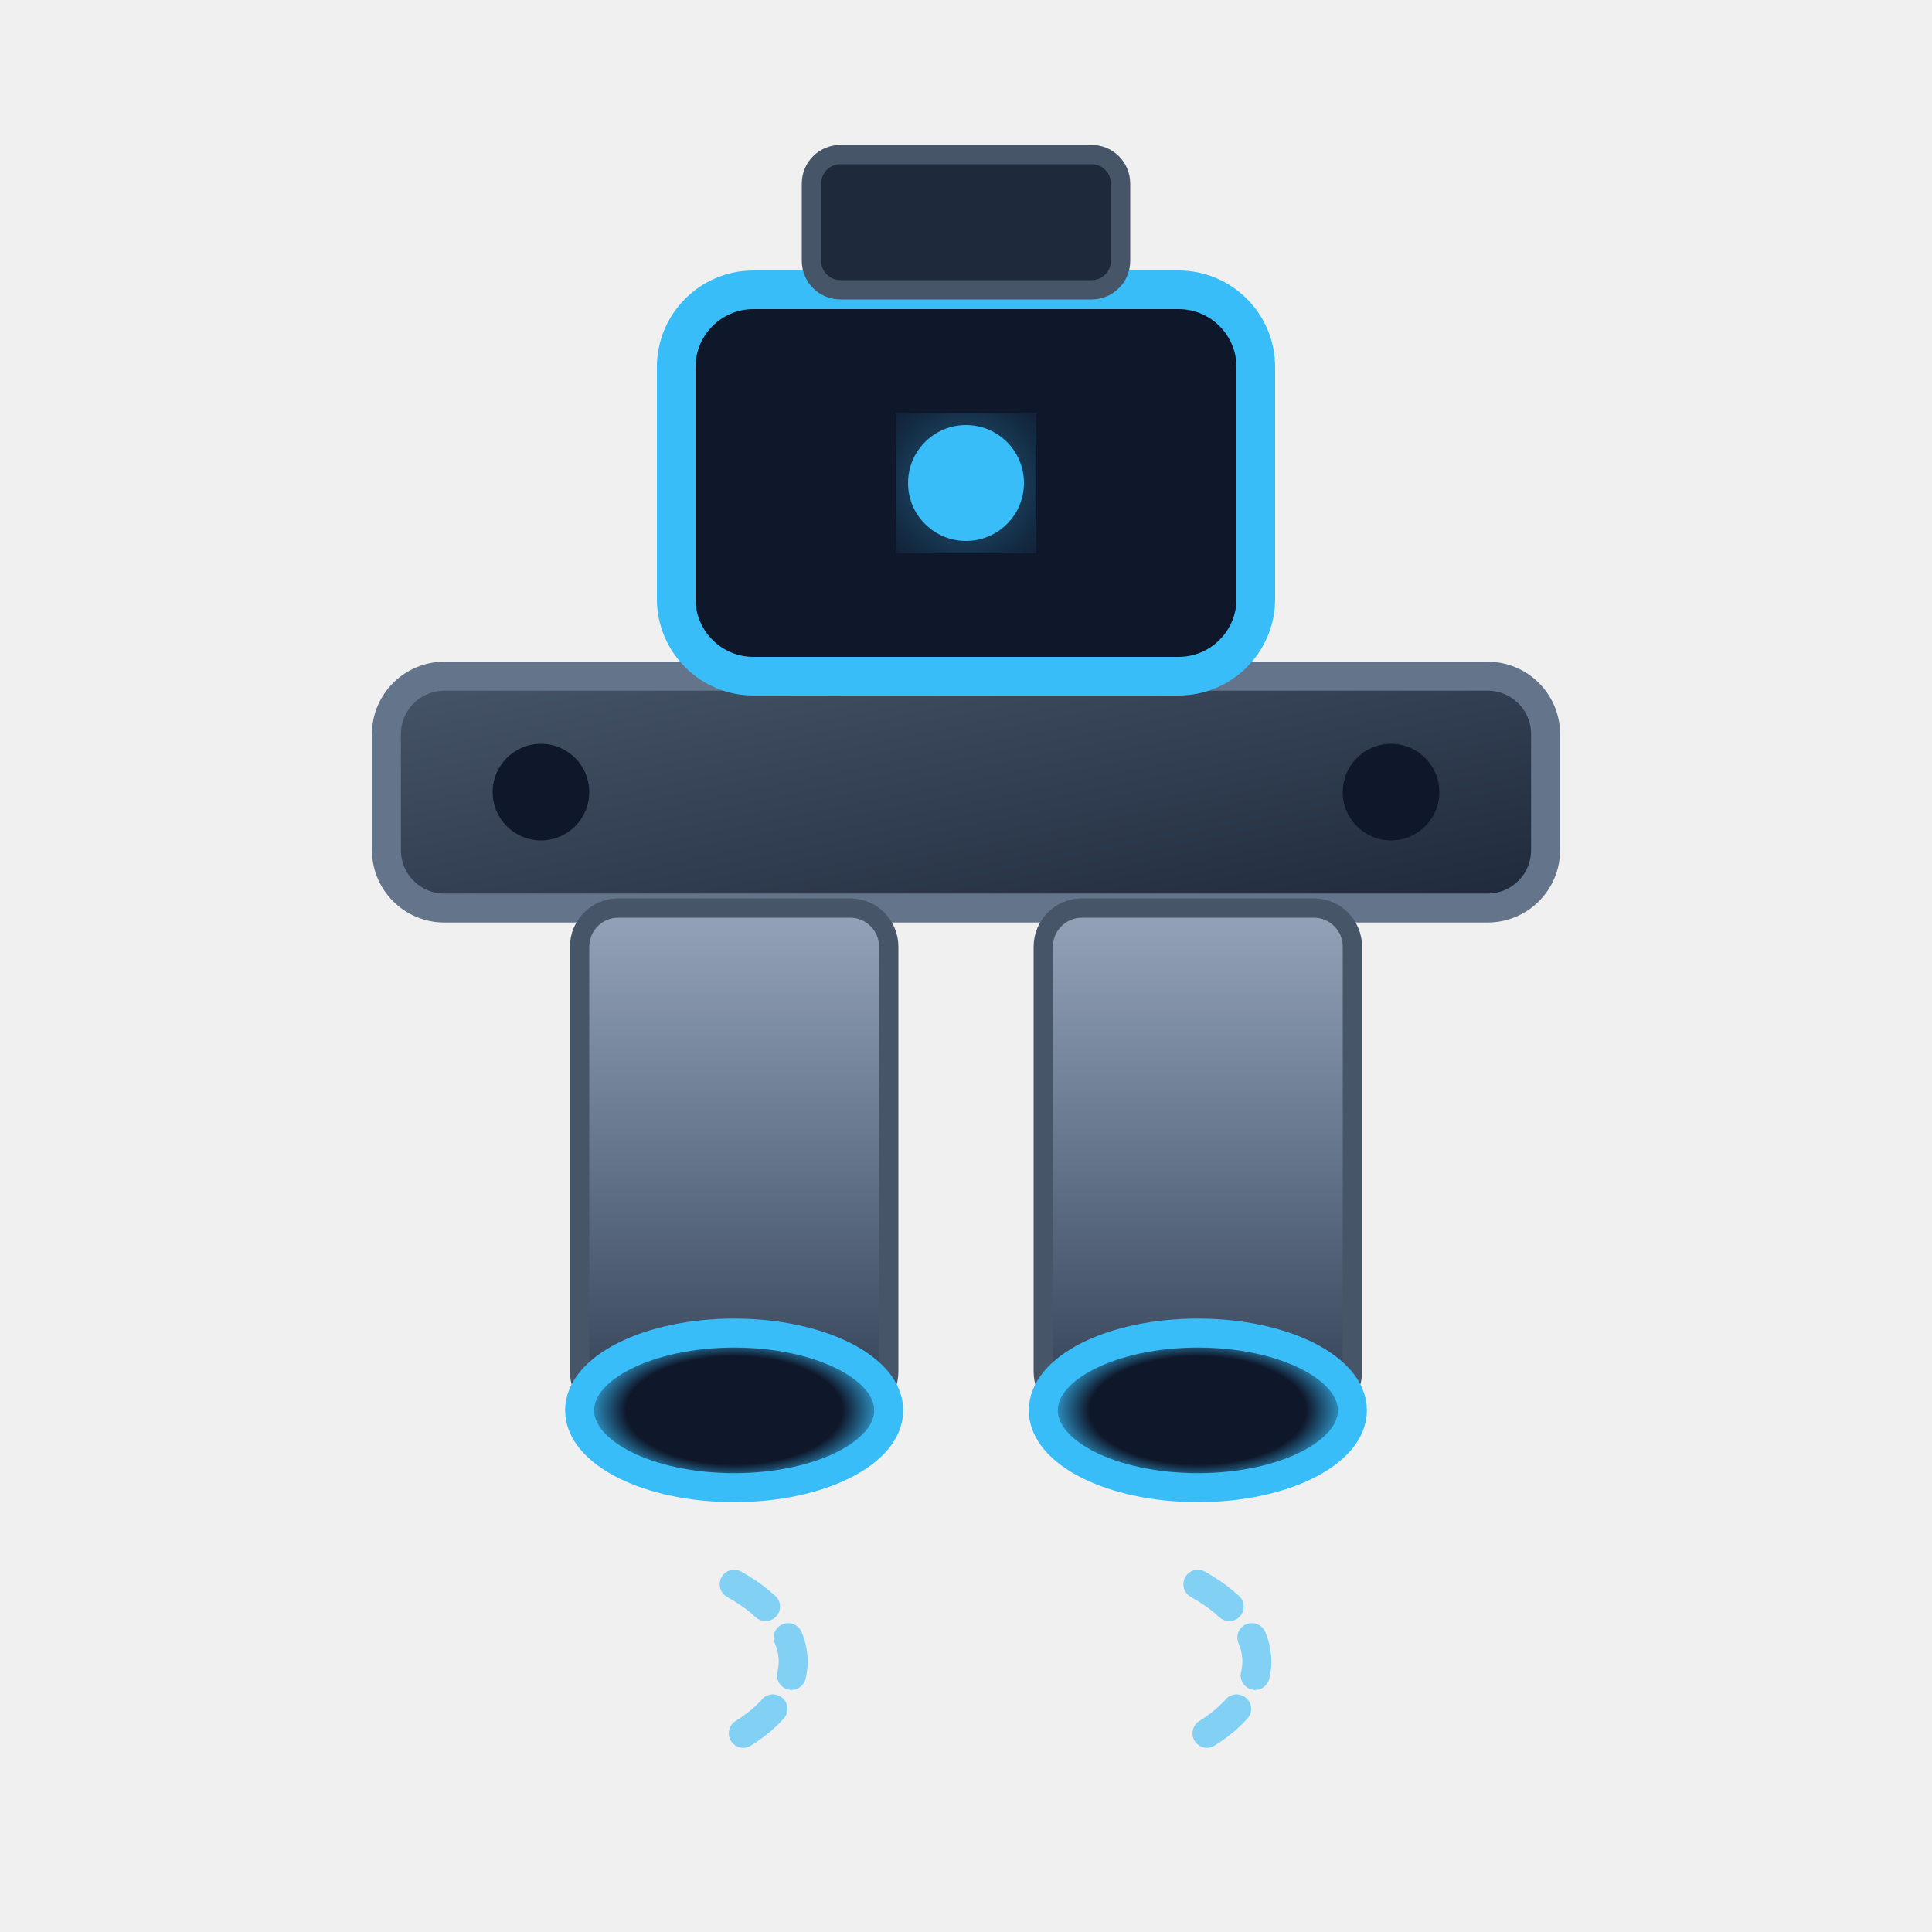
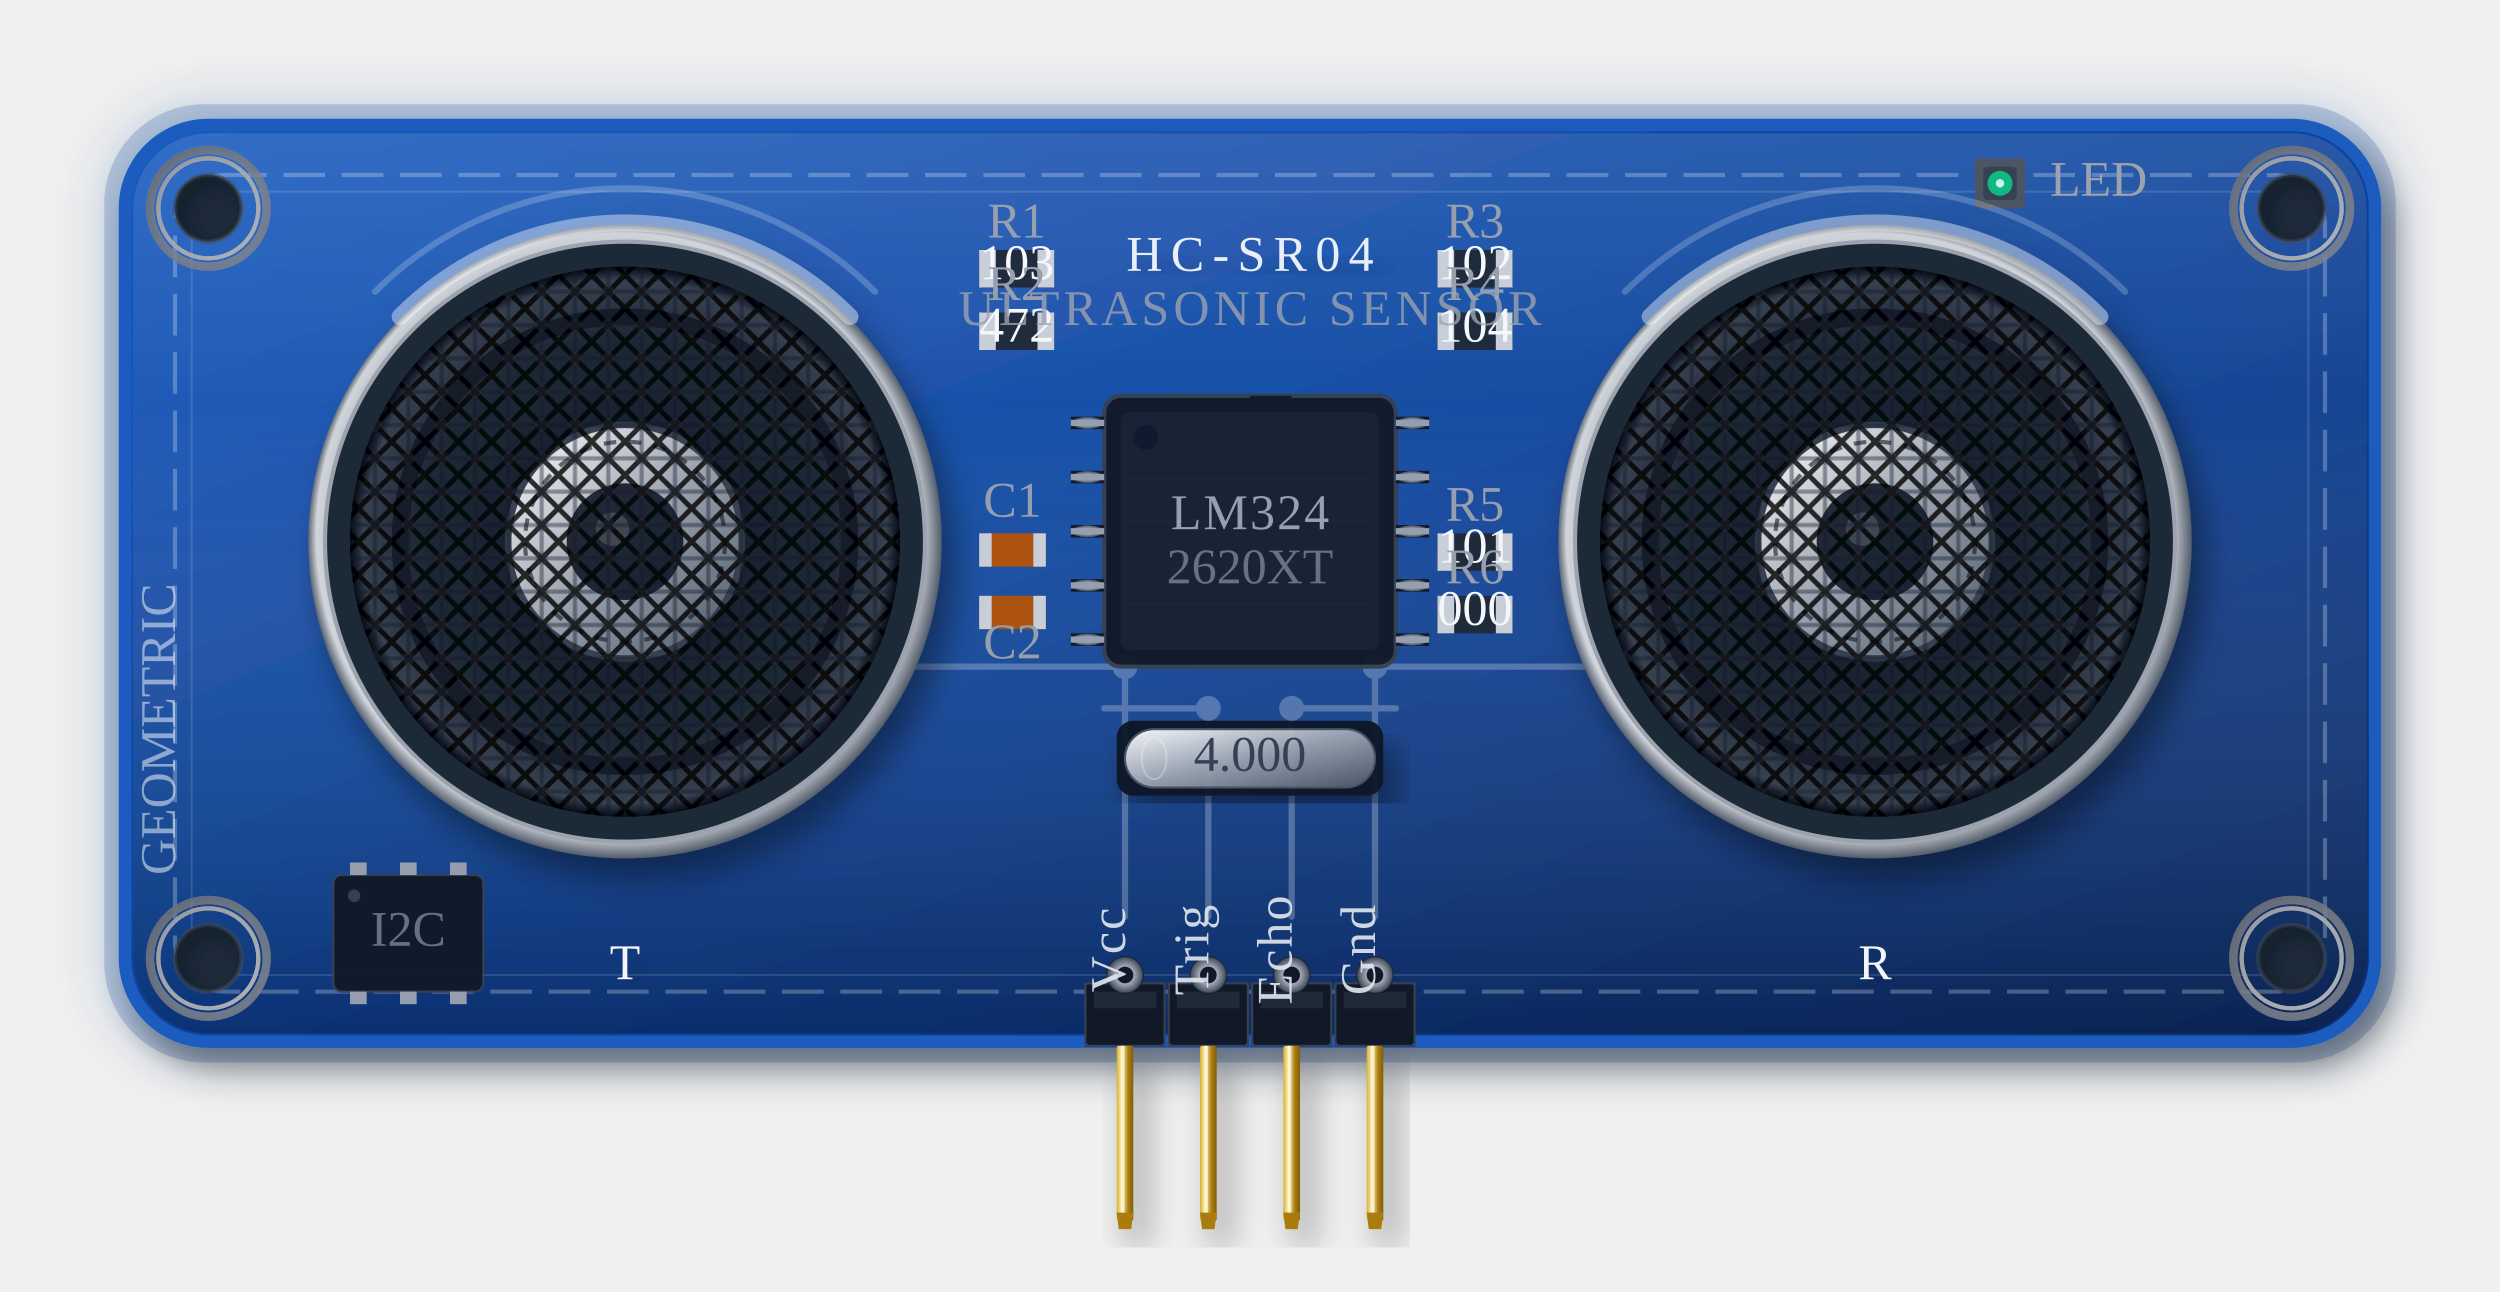
- <svg xmlns="http://www.w3.org/2000/svg" viewBox="0 0 100 100" width="100%" height="100%">
+ <svg xmlns="http://www.w3.org/2000/svg" id="ultrasonic-sensor-svg" viewBox="0 20 600 310" width="100%" height="100%" preserveAspectRatio="xMidYMid meet">
  <defs>
-     <linearGradient id="bracketGrad" x1="0%" y1="0%" x2="100%" y2="100%">
-       <stop offset="0%" stop-color="#475569" />
-       <stop offset="100%" stop-color="#1e293b" />
+     <linearGradient id="pcbGrad" x1="0%" y1="0%" x2="100%" y2="100%">
+       <stop offset="0%" stop-color="#1a5bbf" />
+       <stop offset="50%" stop-color="#0d439c" />
+       <stop offset="100%" stop-color="#082d6b" />
    </linearGradient>
-     <linearGradient id="transGrad" x1="0%" y1="0%" x2="0%" y2="100%">
-       <stop offset="0%" stop-color="#94a3b8" />
-       <stop offset="50%" stop-color="#64748b" />
-       <stop offset="100%" stop-color="#334155" />
+     <linearGradient id="glossGrad" x1="0%" y1="0%" x2="0%" y2="100%">
+       <stop offset="0%" stop-color="white" stop-opacity="0.12" />
+       <stop offset="30%" stop-color="white" stop-opacity="0.04" />
+       <stop offset="100%" stop-color="black" stop-opacity="0.25" />
    </linearGradient>
-     <radialGradient id="meshGrad" cx="50%" cy="50%" r="50%">
-       <stop offset="70%" stop-color="#0f172a" />
-       <stop offset="100%" stop-color="#38bdf8" />
+     <radialGradient id="metalRingGrad" cx="50%" cy="50%" r="50%" fx="30%" fy="30%">
+       <stop offset="0%" stop-color="#ffffff" />
+       <stop offset="30%" stop-color="#e8ebed" />
+       <stop offset="70%" stop-color="#9ba3af" />
+       <stop offset="95%" stop-color="#d1d5db" />
+       <stop offset="100%" stop-color="#4b5563" />
    </radialGradient>
-     <filter id="glow">
-       <feGaussianBlur stdDeviation="3" result="coloredBlur" />
-       <feMerge>
-         <feMergeNode in="coloredBlur" />
-         <feMergeNode in="SourceGraphic" />
-       </feMerge>
+     <radialGradient id="innerCylinderGrad" cx="50%" cy="50%" r="50%">
+       <stop offset="0%" stop-color="#111827" />
+       <stop offset="75%" stop-color="#1f2937" />
+       <stop offset="95%" stop-color="#374151" />
+       <stop offset="100%" stop-color="#030712" />
+     </radialGradient>
+     <linearGradient id="centerCapGrad" x1="0%" y1="0%" x2="100%" y2="100%">
+       <stop offset="0%" stop-color="#ffffff" />
+       <stop offset="50%" stop-color="#9ba3af" />
+       <stop offset="100%" stop-color="#4b5563" />
+     </linearGradient>
+     <linearGradient id="pinGrad" x1="0%" y1="0%" x2="100%" y2="0%">
+       <stop offset="0%" stop-color="#d4af37" />
+       <stop offset="30%" stop-color="#fff1b0" />
+       <stop offset="70%" stop-color="#aa7c11" />
+       <stop offset="100%" stop-color="#805d05" />
+     </linearGradient>
+     <radialGradient id="solderGrad" cx="50%" cy="50%" r="50%">
+       <stop offset="0%" stop-color="#f3f4f6" />
+       <stop offset="50%" stop-color="#9ca3af" />
+       <stop offset="90%" stop-color="#4b5563" />
+       <stop offset="100%" stop-color="#111827" />
+     </radialGradient>
+     <pattern id="meshPattern" x="0" y="0" width="8" height="8" patternUnits="userSpaceOnUse">
+       <rect width="8" height="8" fill="none" />
+       <path d="M 0 4 L 8 4 M 4 0 L 4 8" stroke="#111827" stroke-width="1" opacity="0.4" />
+       <path d="M 0 0 L 8 8 M 8 0 L 0 8" stroke="#000000" stroke-width="1.2" opacity="0.8" />
+       <circle cx="4" cy="4" r="1.5" fill="#374151" opacity="0.3" />
+     </pattern>
+     <filter id="shadow" x="-10%" y="-10%" width="120%" height="120%">
+       <feDropShadow dx="3" dy="5" stdDeviation="4" flood-color="#000000" flood-opacity="0.4" />
+     </filter>
+     <filter id="softGlow" x="-20%" y="-20%" width="140%" height="140%">
+       <feGaussianBlur stdDeviation="6" result="blur" />
+       <feComposite in="SourceGraphic" in2="blur" operator="over" />
+     </filter>
+     <filter id="innerShadow">
+       <feOffset dx="2" dy="2" />
+       <feGaussianBlur stdDeviation="3" result="offset-blur" />
+       <feComposite operator="out" in="SourceGraphic" in2="offset-blur" result="inverse" />
+       <feFlood flood-color="black" flood-opacity="0.7" result="color" />
+       <feComposite operator="in" in="color" in2="inverse" result="shadow" />
+       <feComposite operator="over" in="shadow" in2="SourceGraphic" />
    </filter>
  </defs>
-   <rect x="20" y="35" width="60" height="12" rx="3" fill="url(#bracketGrad)" stroke="#64748b" stroke-width="1.5" />
-   <circle cx="28" cy="41" r="2.5" fill="#0f172a" />
-   <circle cx="72" cy="41" r="2.5" fill="#0f172a" />
-   <rect x="30" y="47" width="16" height="26" rx="2" fill="url(#transGrad)" stroke="#475569" stroke-width="1" />
-   <ellipse cx="38" cy="73" rx="8" ry="4" fill="url(#meshGrad)" stroke="#38bdf8" stroke-width="1.5" />
-   <rect x="54" y="47" width="16" height="26" rx="2" fill="url(#transGrad)" stroke="#475569" stroke-width="1" />
-   <ellipse cx="62" cy="73" rx="8" ry="4" fill="url(#meshGrad)" stroke="#38bdf8" stroke-width="1.5" />
-   <rect x="35" y="15" width="30" height="20" rx="4" fill="#0f172a" stroke="#38bdf8" stroke-width="2" />
-   <rect x="42" y="8" width="16" height="7" rx="1.5" fill="#1e293b" stroke="#475569" />
-   <circle cx="50" cy="25" r="3" fill="#38bdf8" filter="url(#glow)" />
-   <path d="M 38 82 A 12 6 0 0 1 38 90" fill="none" stroke="#38bdf8" stroke-width="1.5" stroke-linecap="round" opacity="0.6" stroke-dasharray="2 2" />
-   <path d="M 62 82 A 12 6 0 0 1 62 90" fill="none" stroke="#38bdf8" stroke-width="1.5" stroke-linecap="round" opacity="0.6" stroke-dasharray="2 2" />
+   <rect x="25" y="45" width="550" height="230" rx="24" fill="rgba(13, 67, 156, 0.3)" filter="url(#softGlow)" opacity="0.7" />
+   <g>
+     <rect x="30" y="50" width="540" height="220" rx="20" fill="url(#pcbGrad)" stroke="#1a5bbf" stroke-width="3" filter="url(#shadow)" />
+     <rect x="32" y="52" width="536" height="216" rx="18" fill="url(#glossGrad)" pointer-events="none" />
+     <g opacity="0.25">
+       <rect x="42" y="62" width="516" height="196" rx="12" fill="none" stroke="#ffffff" stroke-width="1" stroke-dasharray="10 4" />
+       <rect x="46" y="66" width="508" height="188" rx="10" fill="none" stroke="#ffffff" stroke-width="0.5" opacity="0.5" />
+       <path d="M 270 240 L 270 180 L 150 180 L 150 160" stroke="#ffffff" stroke-width="1.5" fill="none" stroke-linecap="round" />
+       <path d="M 290 240 L 290 190 L 265 190" stroke="#ffffff" stroke-width="1.5" fill="none" stroke-linecap="round" />
+       <path d="M 310 240 L 310 190 L 335 190" stroke="#ffffff" stroke-width="1.5" fill="none" stroke-linecap="round" />
+       <path d="M 330 240 L 330 180 L 450 180 L 450 160" stroke="#ffffff" stroke-width="1.5" fill="none" stroke-linecap="round" />
+       <circle cx="150" cy="180" r="3" fill="#ffffff" />
+       <circle cx="270" cy="180" r="3" fill="#ffffff" />
+       <circle cx="290" cy="190" r="3" fill="#ffffff" />
+       <circle cx="310" cy="190" r="3" fill="#ffffff" />
+       <circle cx="330" cy="180" r="3" fill="#ffffff" />
+       <circle cx="450" cy="180" r="3" fill="#ffffff" />
+       <path d="M 270 135 L 330 135 M 270 145 L 330 145 M 270 155 L 330 155 M 270 165 L 330 165" stroke="#ffffff" stroke-width="1" fill="none" />
+     </g>
+     <g filter="url(#innerShadow)">
+       <circle cx="50" cy="70" r="14" fill="none" stroke="#9ca3af" stroke-width="2" opacity="0.8" />
+       <circle cx="50" cy="70" r="12" fill="none" stroke="#d1d5db" stroke-width="1" />
+       <circle cx="50" cy="70" r="8" fill="#1e293b" />
+       <circle cx="50" cy="70" r="8" fill="none" stroke="#4b5563" stroke-width="1" opacity="0.5" />
+       <circle cx="550" cy="70" r="14" fill="none" stroke="#9ca3af" stroke-width="2" opacity="0.8" />
+       <circle cx="550" cy="70" r="12" fill="none" stroke="#d1d5db" stroke-width="1" />
+       <circle cx="550" cy="70" r="8" fill="#1e293b" />
+       <circle cx="550" cy="70" r="8" fill="none" stroke="#4b5563" stroke-width="1" opacity="0.5" />
+       <circle cx="50" cy="250" r="14" fill="none" stroke="#9ca3af" stroke-width="2" opacity="0.8" />
+       <circle cx="50" cy="250" r="12" fill="none" stroke="#d1d5db" stroke-width="1" />
+       <circle cx="50" cy="250" r="8" fill="#1e293b" />
+       <circle cx="50" cy="250" r="8" fill="none" stroke="#4b5563" stroke-width="1" opacity="0.5" />
+       <circle cx="550" cy="250" r="14" fill="none" stroke="#9ca3af" stroke-width="2" opacity="0.8" />
+       <circle cx="550" cy="250" r="12" fill="none" stroke="#d1d5db" stroke-width="1" />
+       <circle cx="550" cy="250" r="8" fill="#1e293b" />
+       <circle cx="550" cy="250" r="8" fill="none" stroke="#4b5563" stroke-width="1" opacity="0.5" />
+     </g>
+     <g id="smd-components" opacity="0.95">
+       <g transform="translate(265, 115)">
+         <rect x="0" y="0" width="70" height="65" rx="4" fill="#111827" stroke="#374151" stroke-width="1" />
+         <rect x="4" y="4" width="62" height="57" rx="2" fill="#1f2937" opacity="0.5" />
+         <circle cx="10" cy="10" r="3" fill="#0f172a" />
+         <path d="M 35 0 C 35 4, 45 4, 45 0 Z" fill="#111827" />
+         <g>
+           <rect x="-8" y="5" width="8" height="3" fill="url(#solderGrad)" />
+           <path d="M -8 6.5 L 0 6.5" stroke="#9ca3af" stroke-width="1.5" />
+           <rect x="-8" y="18" width="8" height="3" fill="url(#solderGrad)" />
+           <path d="M -8 19.5 L 0 19.5" stroke="#9ca3af" stroke-width="1.5" />
+           <rect x="-8" y="31" width="8" height="3" fill="url(#solderGrad)" />
+           <path d="M -8 32.5 L 0 32.5" stroke="#9ca3af" stroke-width="1.5" />
+           <rect x="-8" y="44" width="8" height="3" fill="url(#solderGrad)" />
+           <path d="M -8 45.5 L 0 45.5" stroke="#9ca3af" stroke-width="1.5" />
+           <rect x="-8" y="57" width="8" height="3" fill="url(#solderGrad)" />
+           <path d="M -8 58.5 L 0 58.5" stroke="#9ca3af" stroke-width="1.5" />
+         </g>
+         <g>
+           <rect x="70" y="5" width="8" height="3" fill="url(#solderGrad)" />
+           <path d="M 70 6.5 L 78 6.5" stroke="#9ca3af" stroke-width="1.5" />
+           <rect x="70" y="18" width="8" height="3" fill="url(#solderGrad)" />
+           <path d="M 70 19.5 L 78 19.5" stroke="#9ca3af" stroke-width="1.5" />
+           <rect x="70" y="31" width="8" height="3" fill="url(#solderGrad)" />
+           <path d="M 70 32.5 L 78 32.5" stroke="#9ca3af" stroke-width="1.5" />
+           <rect x="70" y="44" width="8" height="3" fill="url(#solderGrad)" />
+           <path d="M 70 45.5 L 78 45.5" stroke="#9ca3af" stroke-width="1.5" />
+           <rect x="70" y="57" width="8" height="3" fill="url(#solderGrad)" />
+           <path d="M 70 58.5 L 78 58.5" stroke="#9ca3af" stroke-width="1.5" />
+         </g>
+         <text x="35" y="32" fill="#9ca3af" fontSize="9" fontFamily="monospace" fontWeight="bold" text-anchor="middle" letter-spacing="0.5">
+           LM324
+         </text>
+         <text x="35" y="45" fill="#6b7280" fontSize="7" fontFamily="monospace" text-anchor="middle">
+           2620XT
+         </text>
+       </g>
+       <g transform="translate(80, 230)">
+         <rect x="0" y="0" width="36" height="28" rx="2" fill="#111827" stroke="#374151" stroke-width="0.5" />
+         <circle cx="5" cy="5" r="1.5" fill="#374151" />
+         <rect x="4" y="-3" width="4" height="3" fill="#9ca3af" />
+         <rect x="16" y="-3" width="4" height="3" fill="#9ca3af" />
+         <rect x="28" y="-3" width="4" height="3" fill="#9ca3af" />
+         <rect x="4" y="28" width="4" height="3" fill="#9ca3af" />
+         <rect x="16" y="28" width="4" height="3" fill="#9ca3af" />
+         <rect x="28" y="28" width="4" height="3" fill="#9ca3af" />
+         <text x="18" y="17" fill="#6b7280" fontSize="7" fontFamily="monospace" text-anchor="middle" fontWeight="bold">I2C</text>
+       </g>
+       <g transform="translate(235, 148)">
+         <rect x="0" y="0" width="16" height="8" rx="1" fill="#b45309" />
+         <rect x="0" y="0" width="3" height="8" fill="#d1d5db" />
+         <rect x="13" y="0" width="3" height="8" fill="#d1d5db" />
+         <text x="8" y="-4" fill="#9ca3af" fontSize="6" fontFamily="monospace" text-anchor="middle">C1</text>
+       </g>
+       <g transform="translate(235, 163)">
+         <rect x="0" y="0" width="16" height="8" rx="1" fill="#b45309" />
+         <rect x="0" y="0" width="3" height="8" fill="#d1d5db" />
+         <rect x="13" y="0" width="3" height="8" fill="#d1d5db" />
+         <text x="8" y="15" fill="#9ca3af" fontSize="6" fontFamily="monospace" text-anchor="middle">C2</text>
+       </g>
+       <g transform="translate(235, 80)">
+         <rect x="0" y="0" width="18" height="9" rx="1" fill="#1f2937" />
+         <rect x="0" y="0" width="4" height="9" fill="#d1d5db" />
+         <rect x="14" y="0" width="4" height="9" fill="#d1d5db" />
+         <text x="9" y="7" fill="#ffffff" fontSize="5" fontFamily="monospace" fontWeight="bold" text-anchor="middle">103</text>
+         <text x="9" y="-3" fill="#9ca3af" fontSize="6" fontFamily="monospace" text-anchor="middle">R1</text>
+       </g>
+       <g transform="translate(235, 95)">
+         <rect x="0" y="0" width="18" height="9" rx="1" fill="#1f2937" />
+         <rect x="0" y="0" width="4" height="9" fill="#d1d5db" />
+         <rect x="14" y="0" width="4" height="9" fill="#d1d5db" />
+         <text x="9" y="7" fill="#ffffff" fontSize="5" fontFamily="monospace" fontWeight="bold" text-anchor="middle">472</text>
+         <text x="9" y="-3" fill="#9ca3af" fontSize="6" fontFamily="monospace" text-anchor="middle">R2</text>
+       </g>
+       <g transform="translate(345, 80)">
+         <rect x="0" y="0" width="18" height="9" rx="1" fill="#1f2937" />
+         <rect x="0" y="0" width="4" height="9" fill="#d1d5db" />
+         <rect x="14" y="0" width="4" height="9" fill="#d1d5db" />
+         <text x="9" y="7" fill="#ffffff" fontSize="5" fontFamily="monospace" fontWeight="bold" text-anchor="middle">102</text>
+         <text x="9" y="-3" fill="#9ca3af" fontSize="6" fontFamily="monospace" text-anchor="middle">R3</text>
+       </g>
+       <g transform="translate(345, 95)">
+         <rect x="0" y="0" width="18" height="9" rx="1" fill="#1f2937" />
+         <rect x="0" y="0" width="4" height="9" fill="#d1d5db" />
+         <rect x="14" y="0" width="4" height="9" fill="#d1d5db" />
+         <text x="9" y="7" fill="#ffffff" fontSize="5" fontFamily="monospace" fontWeight="bold" text-anchor="middle">104</text>
+         <text x="9" y="-3" fill="#9ca3af" fontSize="6" fontFamily="monospace" text-anchor="middle">R4</text>
+       </g>
+       <g transform="translate(345, 148)">
+         <rect x="0" y="0" width="18" height="9" rx="1" fill="#1f2937" />
+         <rect x="0" y="0" width="4" height="9" fill="#d1d5db" />
+         <rect x="14" y="0" width="4" height="9" fill="#d1d5db" />
+         <text x="9" y="7" fill="#ffffff" fontSize="5" fontFamily="monospace" fontWeight="bold" text-anchor="middle">101</text>
+         <text x="9" y="-3" fill="#9ca3af" fontSize="6" fontFamily="monospace" text-anchor="middle">R5</text>
+       </g>
+       <g transform="translate(345, 163)">
+         <rect x="0" y="0" width="18" height="9" rx="1" fill="#1f2937" />
+         <rect x="0" y="0" width="4" height="9" fill="#d1d5db" />
+         <rect x="14" y="0" width="4" height="9" fill="#d1d5db" />
+         <text x="9" y="7" fill="#ffffff" fontSize="5" fontFamily="monospace" fontWeight="bold" text-anchor="middle">000</text>
+         <text x="9" y="-3" fill="#9ca3af" fontSize="6" fontFamily="monospace" text-anchor="middle">R6</text>
+       </g>
+       <g transform="translate(270, 195)" filter="url(#shadow)">
+         <rect x="-2" y="-2" width="64" height="18" rx="4" fill="#111827" />
+         <rect x="0" y="0" width="60" height="14" rx="7" fill="url(#centerCapGrad)" stroke="#4b5563" stroke-width="0.5" />
+         <ellipse cx="7" cy="7" rx="3" ry="5" fill="none" stroke="#ffffff" stroke-width="0.5" opacity="0.3" />
+         <text x="30" y="10" fill="#374151" fontSize="8" fontFamily="sans-serif" fontWeight="bold" text-anchor="middle">4.000</text>
+       </g>
+     </g>
+     <g id="pcb-labels">
+       <text x="300" y="85" fill="#ffffff" fontSize="26" fontFamily="'Space Grotesk', 'Inter', sans-serif" fontWeight="bold" letter-spacing="2" text-anchor="middle" opacity="0.9" filter="url(#shadow)">
+         HC-SR04
+       </text>
+       <text x="300" y="98" fill="#9ca3af" fontSize="9" fontFamily="'JetBrains Mono', monospace" letter-spacing="1" text-anchor="middle" opacity="0.8">
+         ULTRASONIC SENSOR
+       </text>
+       <text x="150" y="255" fill="#ffffff" fontSize="24" fontFamily="'Space Grotesk', 'Inter', sans-serif" fontWeight="900" text-anchor="middle" opacity="0.95" filter="url(#shadow)">
+         T
+       </text>
+       <text x="450" y="255" fill="#ffffff" fontSize="24" fontFamily="'Space Grotesk', 'Inter', sans-serif" fontWeight="900" text-anchor="middle" opacity="0.95" filter="url(#shadow)">
+         R
+       </text>
+       <text x="42" y="230" fill="#ffffff" fontSize="8" fontFamily="monospace" opacity="0.5" transform="rotate(-90 42 230)">
+         GEOMETRIC
+       </text>
+     </g>
+     <g transform="translate(480, 64)" id="status-led">
+       <rect x="-6" y="-6" width="12" height="12" rx="1" fill="#4b5563" />
+       <rect x="-4" y="-4" width="8" height="8" rx="1" fill="#374151" />
+       <circle cx="0" cy="0" r="3" fill="#10B981" />
+       <circle cx="0" cy="0" r="1" fill="#ffffff" opacity="0.8" />
+       <text x="12" y="3" fill="#9ca3af" fontSize="7" fontFamily="monospace">LED</text>
+     </g>
+     <g id="transmitter-module" transform="translate(150, 150)" filter="url(#shadow)">
+       <circle cx="0" cy="0" r="76" fill="url(#metalRingGrad)" />
+       <circle cx="0" cy="0" r="72" fill="#1f2937" stroke="#9ca3af" stroke-width="1" />
+       <circle cx="0" cy="0" r="66" fill="url(#innerCylinderGrad)" />
+       <circle cx="0" cy="0" r="54" fill="none" stroke="#111827" stroke-width="4" opacity="0.9" />
+       <circle cx="0" cy="0" r="28" fill="url(#centerCapGrad)" stroke="#374151" stroke-width="1.5" />
+       <circle cx="0" cy="0" r="24" fill="none" stroke="#111827" stroke-width="1" stroke-dasharray="3 3" opacity="0.6" />
+       <circle cx="0" cy="0" r="14" fill="#111827" opacity="0.9" />
+       <circle cx="-3" cy="-3" r="4" fill="#ffffff" opacity="0.15" />
+       <circle cx="0" cy="0" r="66" fill="url(#meshPattern)" pointer-events="none" />
+       <path d="M -54 -54 A 76 76 0 0 1 54 -54" fill="none" stroke="#ffffff" stroke-width="4" stroke-linecap="round" opacity="0.4" pointer-events="none" />
+       <path d="M -60 -60 A 85 85 0 0 1 60 -60" fill="none" stroke="#ffffff" stroke-width="1.5" stroke-linecap="round" opacity="0.2" pointer-events="none" />
+     </g>
+     <g id="receiver-module" transform="translate(450, 150)" filter="url(#shadow)">
+       <circle cx="0" cy="0" r="76" fill="url(#metalRingGrad)" />
+       <circle cx="0" cy="0" r="72" fill="#1f2937" stroke="#9ca3af" stroke-width="1" />
+       <circle cx="0" cy="0" r="66" fill="url(#innerCylinderGrad)" />
+       <circle cx="0" cy="0" r="54" fill="none" stroke="#111827" stroke-width="4" opacity="0.9" />
+       <circle cx="0" cy="0" r="28" fill="url(#centerCapGrad)" stroke="#374151" stroke-width="1.5" />
+       <circle cx="0" cy="0" r="24" fill="none" stroke="#111827" stroke-width="1" stroke-dasharray="3 3" opacity="0.6" />
+       <circle cx="0" cy="0" r="14" fill="#111827" opacity="0.9" />
+       <circle cx="-3" cy="-3" r="4" fill="#ffffff" opacity="0.15" />
+       <circle cx="0" cy="0" r="66" fill="url(#meshPattern)" pointer-events="none" />
+       <path d="M -54 -54 A 76 76 0 0 1 54 -54" fill="none" stroke="#ffffff" stroke-width="4" stroke-linecap="round" opacity="0.4" pointer-events="none" />
+       <path d="M -60 -60 A 85 85 0 0 1 60 -60" fill="none" stroke="#ffffff" stroke-width="1.5" stroke-linecap="round" opacity="0.2" pointer-events="none" />
+     </g>
+     <g id="header-connector" transform="translate(300, 260)">
+       <g>
+         <g transform="translate(-30, 0)">
+           <rect x="-9.5" y="-4" width="19" height="15" fill="#111827" rx="1.5" />
+           <rect x="-9.5" y="-4" width="19" height="15" fill="none" stroke="#374151" stroke-width="0.5" />
+           <rect x="-7.5" y="-2" width="15" height="4" fill="#1f2937" />
+           <circle cx="0" cy="-6" r="4.5" fill="url(#solderGrad)" />
+           <circle cx="0" cy="-6" r="2" fill="#111827" />
+         </g>
+         <g transform="translate(-10, 0)">
+           <rect x="-9.5" y="-4" width="19" height="15" fill="#111827" rx="1.5" />
+           <rect x="-9.5" y="-4" width="19" height="15" fill="none" stroke="#374151" stroke-width="0.5" />
+           <rect x="-7.5" y="-2" width="15" height="4" fill="#1f2937" />
+           <circle cx="0" cy="-6" r="4.5" fill="url(#solderGrad)" />
+           <circle cx="0" cy="-6" r="2" fill="#111827" />
+         </g>
+         <g transform="translate(10, 0)">
+           <rect x="-9.5" y="-4" width="19" height="15" fill="#111827" rx="1.5" />
+           <rect x="-9.5" y="-4" width="19" height="15" fill="none" stroke="#374151" stroke-width="0.5" />
+           <rect x="-7.5" y="-2" width="15" height="4" fill="#1f2937" />
+           <circle cx="0" cy="-6" r="4.5" fill="url(#solderGrad)" />
+           <circle cx="0" cy="-6" r="2" fill="#111827" />
+         </g>
+         <g transform="translate(30, 0)">
+           <rect x="-9.5" y="-4" width="19" height="15" fill="#111827" rx="1.5" />
+           <rect x="-9.5" y="-4" width="19" height="15" fill="none" stroke="#374151" stroke-width="0.5" />
+           <rect x="-7.5" y="-2" width="15" height="4" fill="#1f2937" />
+           <circle cx="0" cy="-6" r="4.5" fill="url(#solderGrad)" />
+           <circle cx="0" cy="-6" r="2" fill="#111827" />
+         </g>
+       </g>
+       <g filter="url(#shadow)">
+         <g transform="translate(-30, 0)">
+           <rect x="-2" y="11" width="4" height="42" fill="url(#pinGrad)" rx="0.5" />
+           <polygon points="-2,51 2,51 1.5,55 -1.5,55" fill="#aa7c11" />
+           <line x1="-0.5" y1="11" x2="-0.5" y2="51" stroke="#fff9e6" stroke-width="0.8" opacity="0.7" />
+         </g>
+         <g transform="translate(-10, 0)">
+           <rect x="-2" y="11" width="4" height="42" fill="url(#pinGrad)" rx="0.5" />
+           <polygon points="-2,51 2,51 1.5,55 -1.5,55" fill="#aa7c11" />
+           <line x1="-0.5" y1="11" x2="-0.5" y2="51" stroke="#fff9e6" stroke-width="0.8" opacity="0.7" />
+         </g>
+         <g transform="translate(10, 0)">
+           <rect x="-2" y="11" width="4" height="42" fill="url(#pinGrad)" rx="0.5" />
+           <polygon points="-2,51 2,51 1.5,55 -1.5,55" fill="#aa7c11" />
+           <line x1="-0.5" y1="11" x2="-0.5" y2="51" stroke="#fff9e6" stroke-width="0.8" opacity="0.7" />
+         </g>
+         <g transform="translate(30, 0)">
+           <rect x="-2" y="11" width="4" height="42" fill="url(#pinGrad)" rx="0.5" />
+           <polygon points="-2,51 2,51 1.5,55 -1.5,55" fill="#aa7c11" />
+           <line x1="-0.5" y1="11" x2="-0.5" y2="51" stroke="#fff9e6" stroke-width="0.8" opacity="0.7" />
+         </g>
+       </g>
+       <g>
+         <g transform="translate(-30, -12)">
+           <text x="0" y="0" fill="#e2e8f0" fontSize="10" fontFamily="'JetBrains Mono', 'Fira Code', monospace" fontWeight="bold" text-anchor="middle" transform="rotate(-90)" letter-spacing="0.5" opacity="0.9">Vcc</text>
+         </g>
+         <g transform="translate(-10, -12)">
+           <text x="0" y="0" fill="#e2e8f0" fontSize="10" fontFamily="'JetBrains Mono', 'Fira Code', monospace" fontWeight="bold" text-anchor="middle" transform="rotate(-90)" letter-spacing="0.5" opacity="0.9">Trig</text>
+         </g>
+         <g transform="translate(10, -12)">
+           <text x="0" y="0" fill="#e2e8f0" fontSize="10" fontFamily="'JetBrains Mono', 'Fira Code', monospace" fontWeight="bold" text-anchor="middle" transform="rotate(-90)" letter-spacing="0.5" opacity="0.9">Echo</text>
+         </g>
+         <g transform="translate(30, -12)">
+           <text x="0" y="0" fill="#e2e8f0" fontSize="10" fontFamily="'JetBrains Mono', 'Fira Code', monospace" fontWeight="bold" text-anchor="middle" transform="rotate(-90)" letter-spacing="0.5" opacity="0.9">Gnd</text>
+         </g>
+       </g>
+     </g>
+   </g>
</svg>
